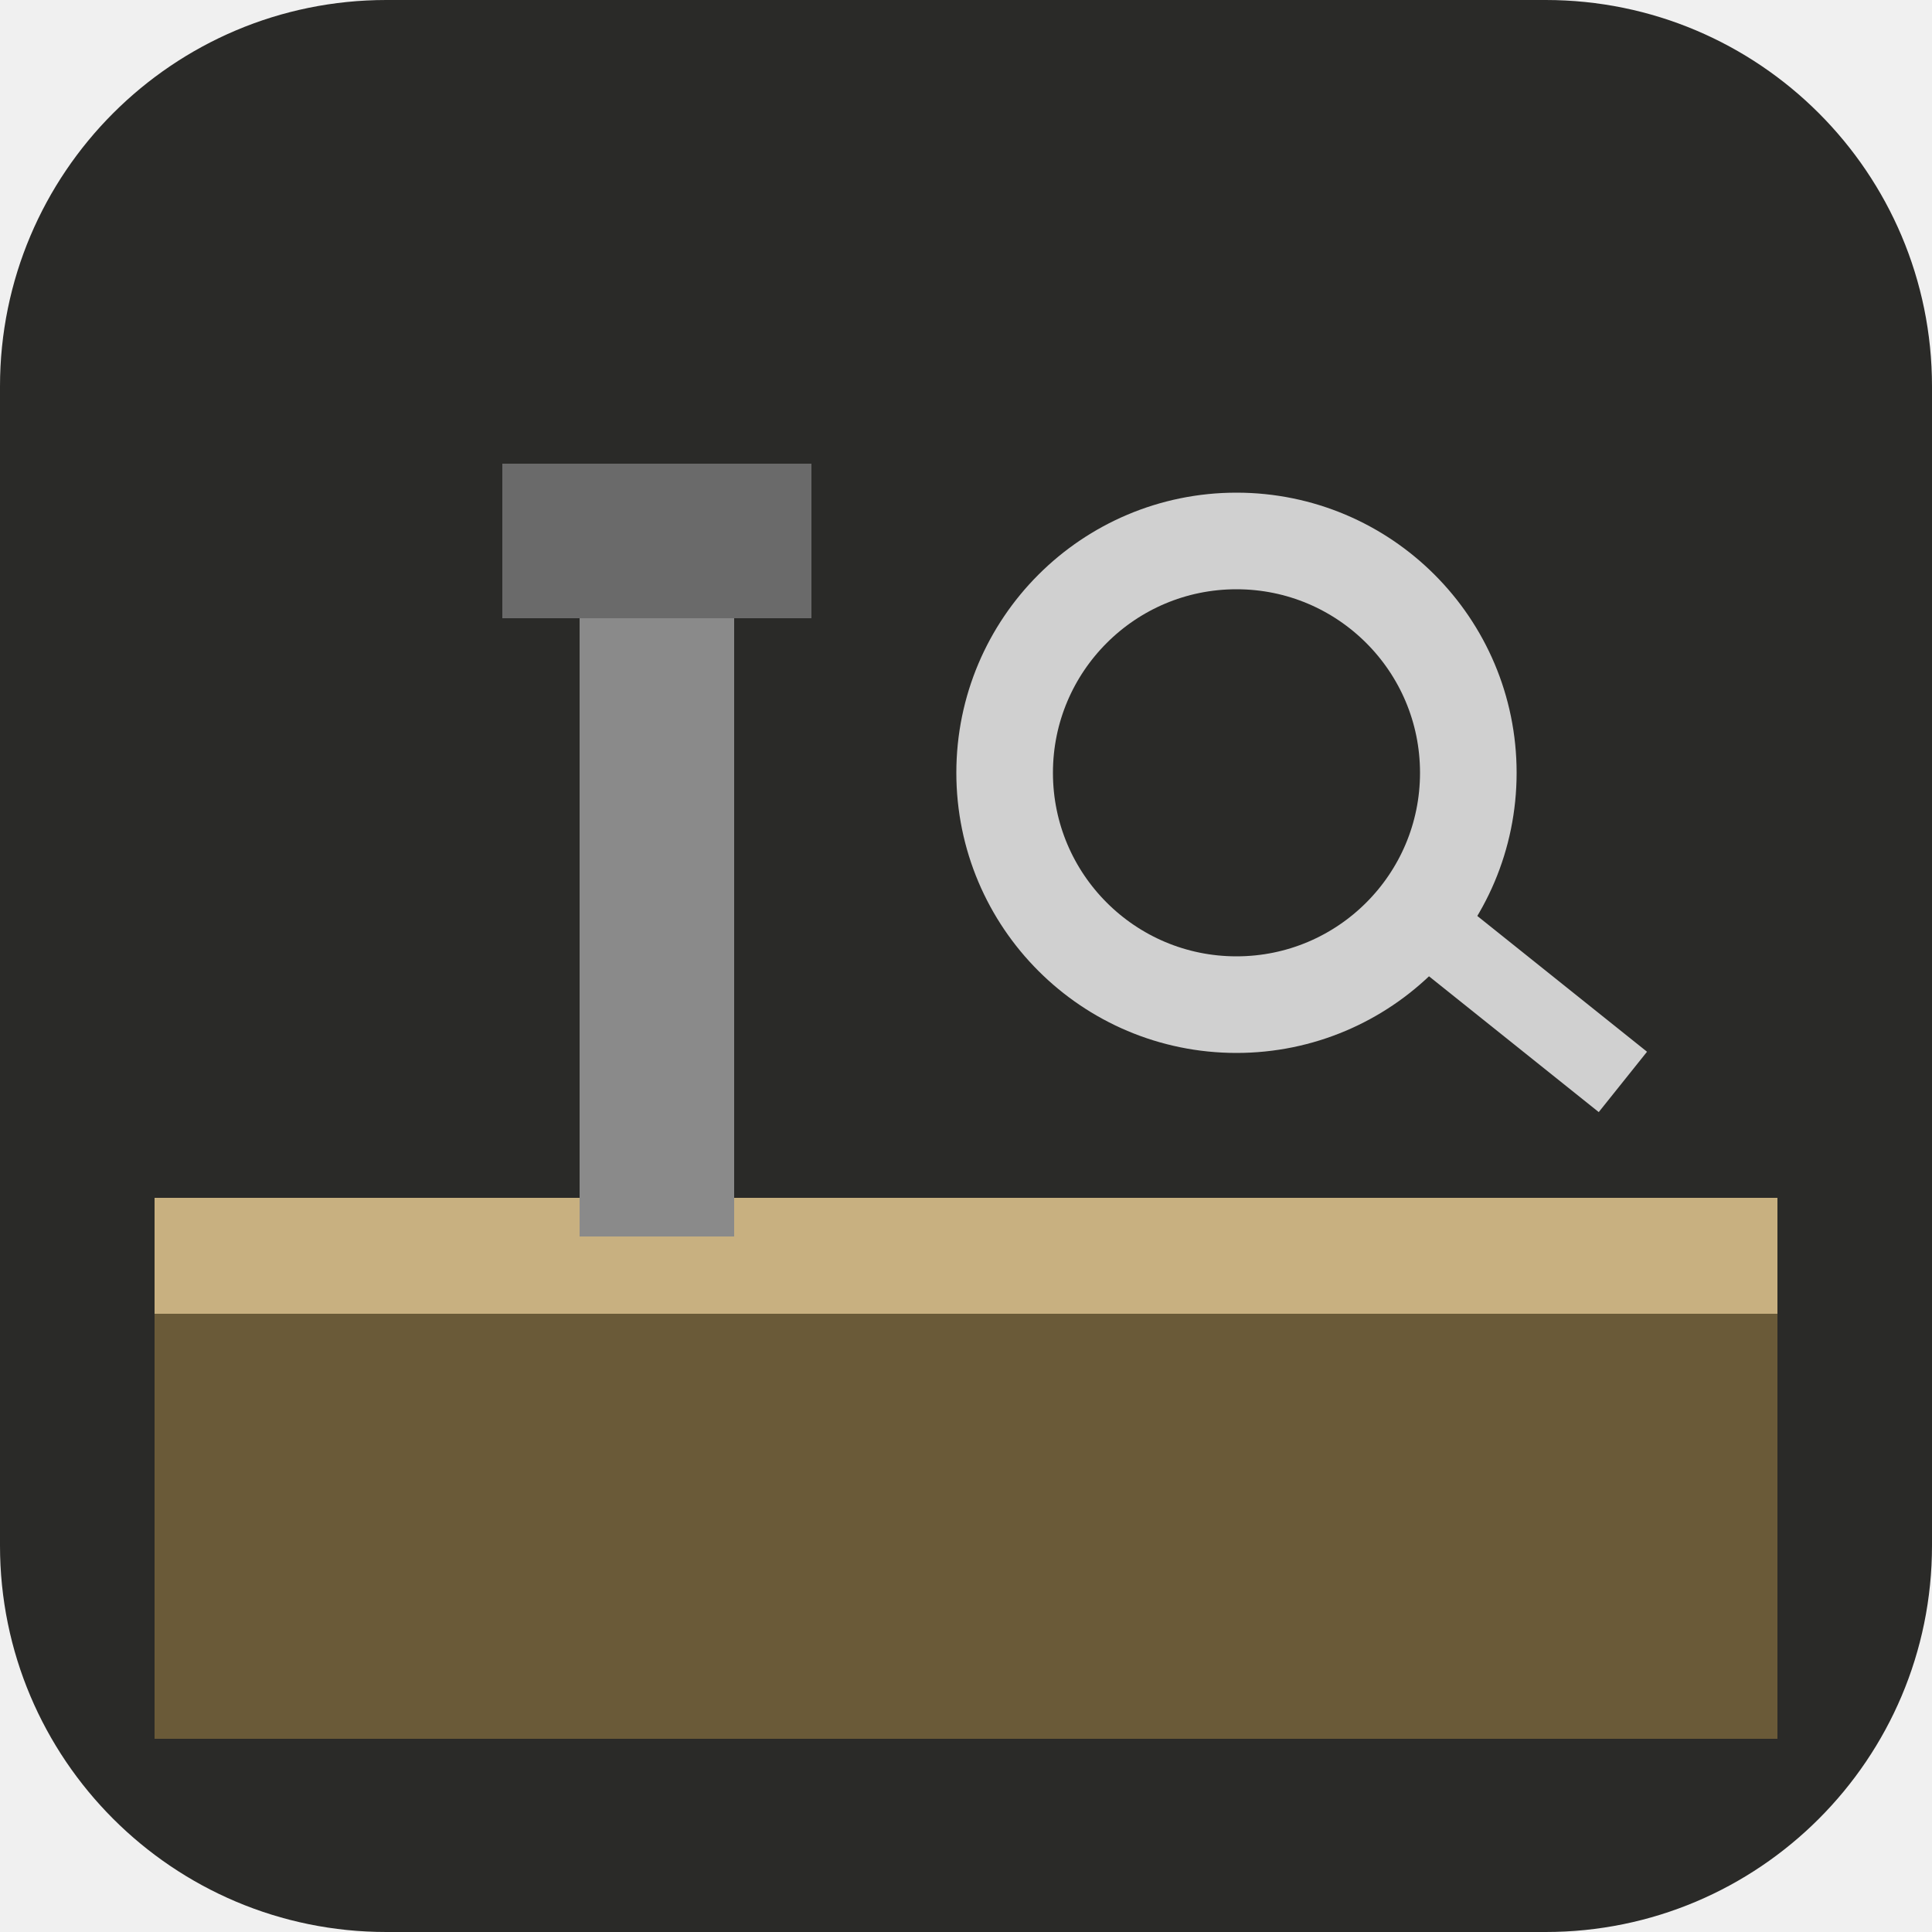
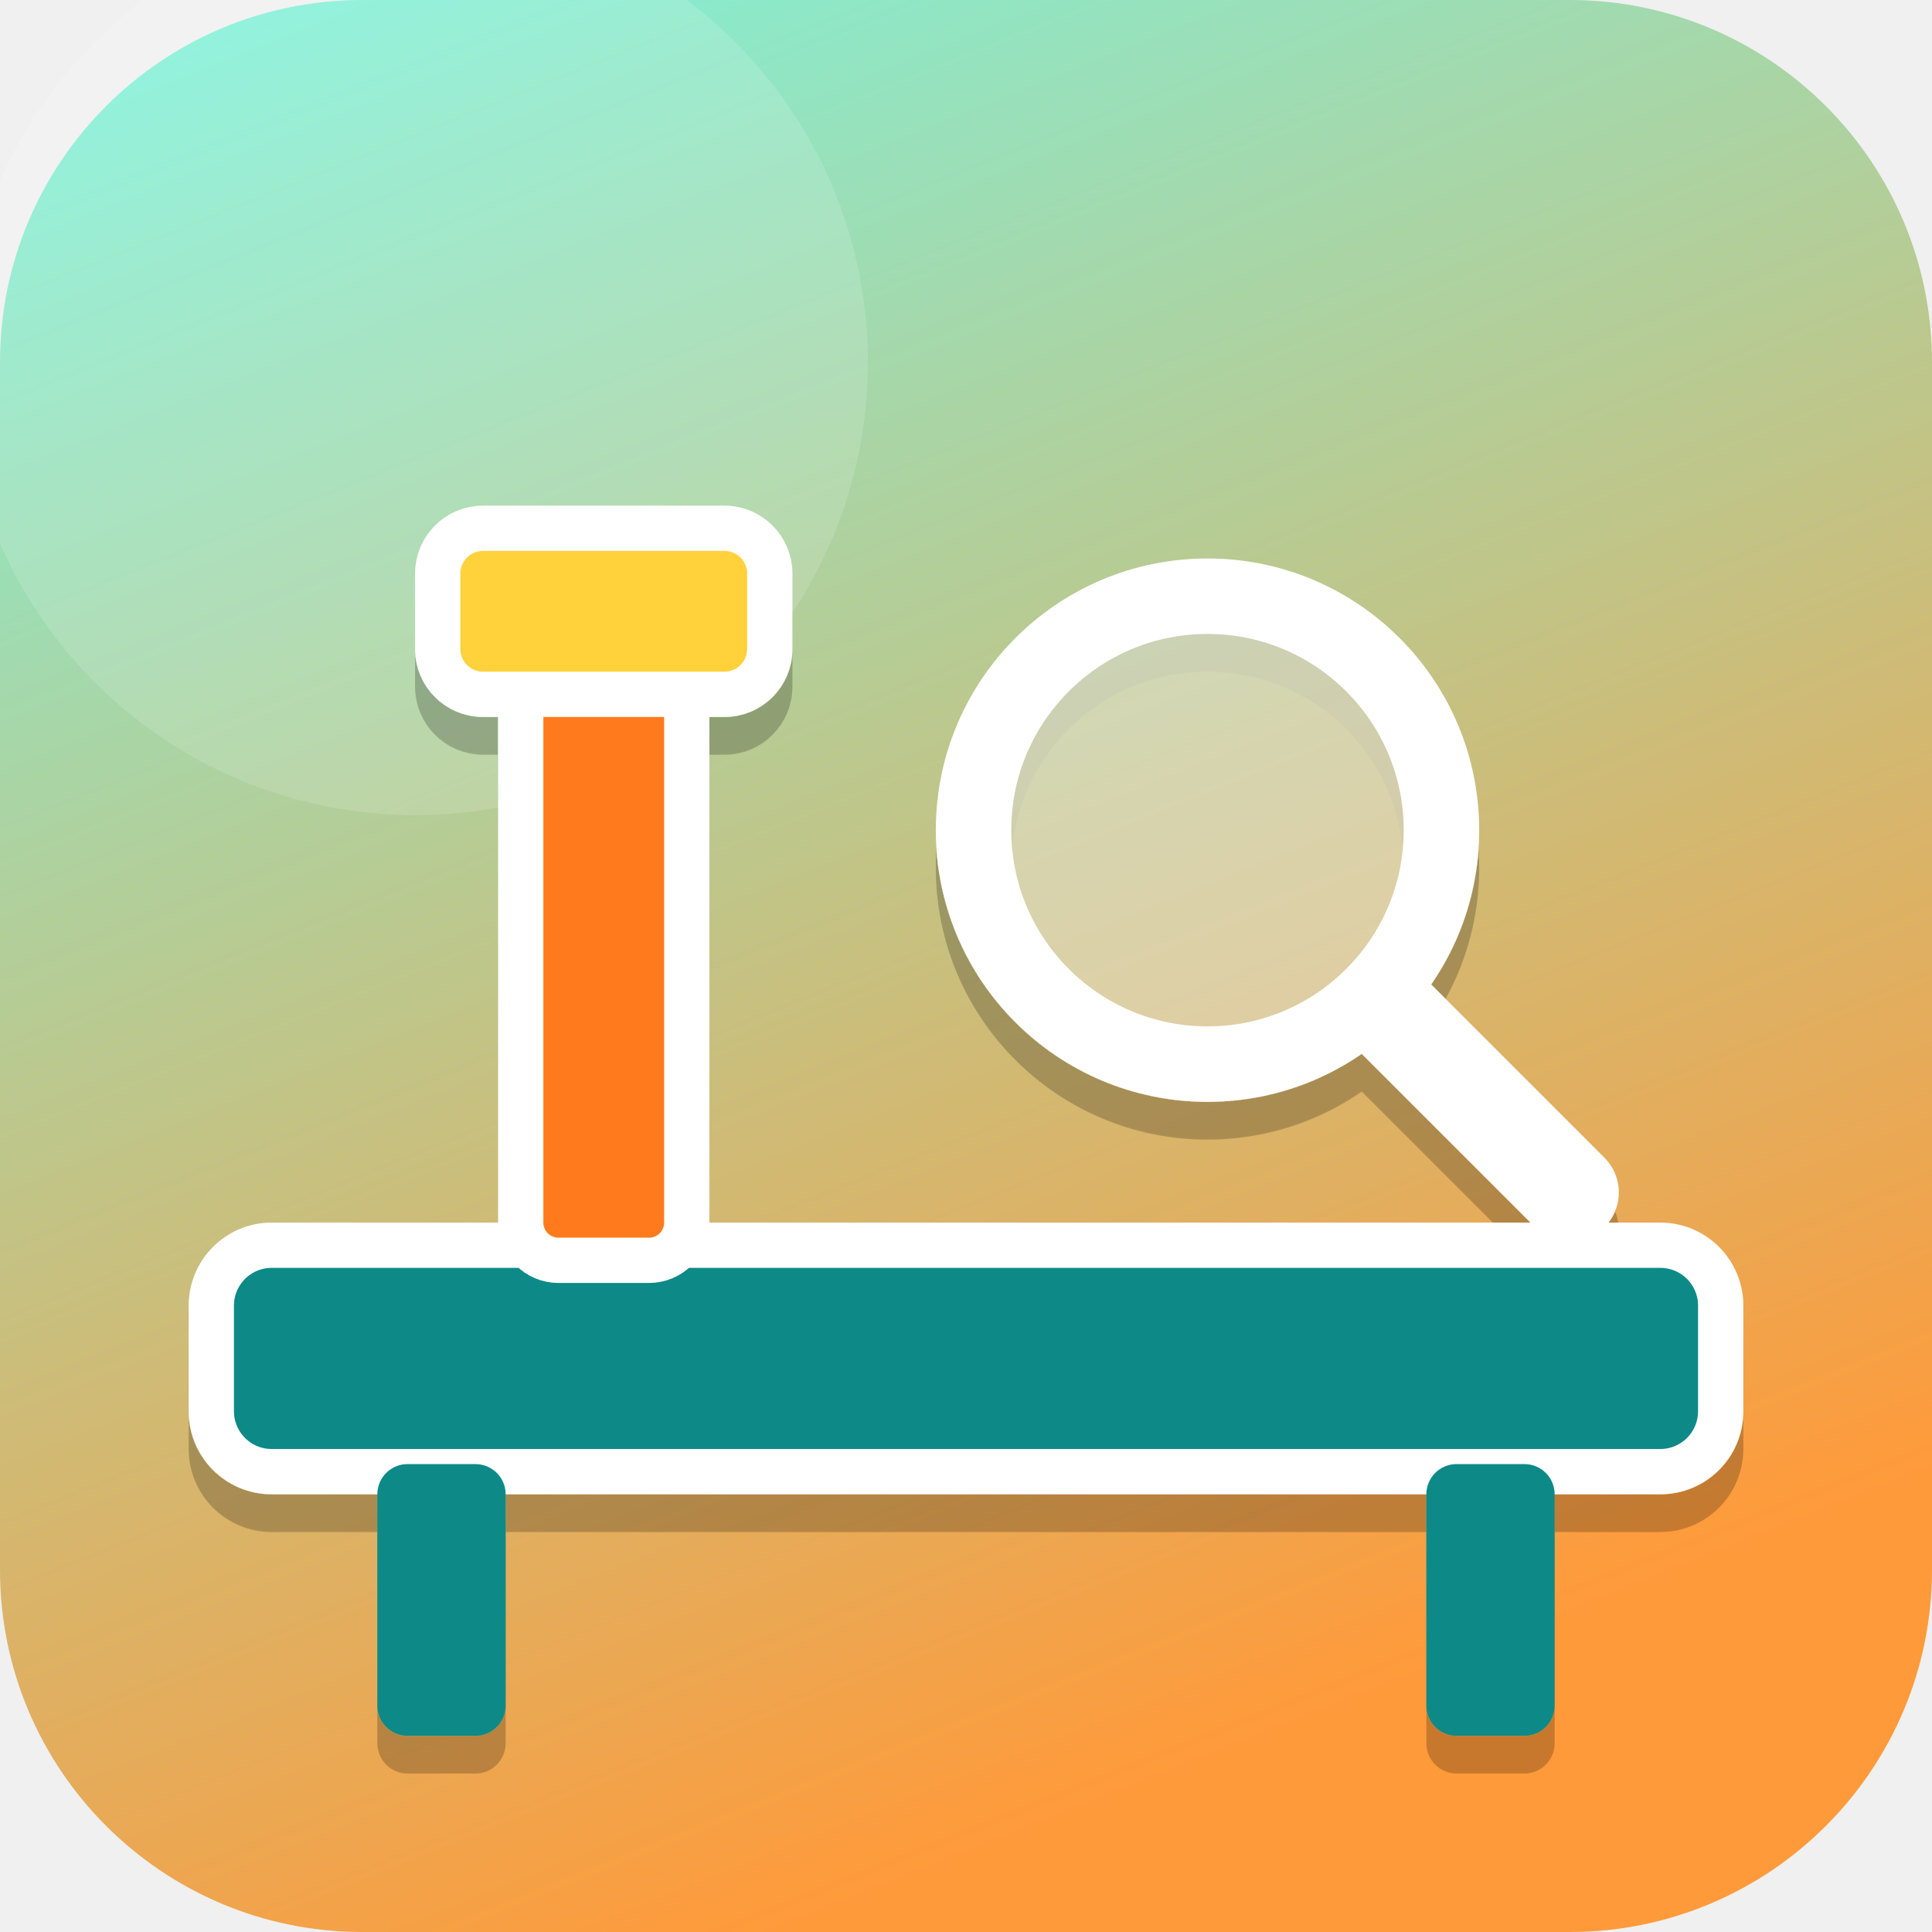
- <svg xmlns="http://www.w3.org/2000/svg" viewBox="0 0 100 100">
-   <rect width="100" height="100" rx="20" fill="#2a2a28" />
-   <rect x="8" y="62" width="84" height="28" fill="#6a5a38" />
-   <rect x="8" y="62" width="84" height="6" fill="#c8b080" />
-   <rect x="30" y="28" width="8" height="36" fill="#8a8a8a" />
-   <rect x="26" y="24" width="16" height="8" fill="#6a6a6a" />
-   <circle cx="64" cy="40" r="12" fill="none" stroke="#d0d0d0" stroke-width="5" />
-   <line x1="74" y1="48" x2="84" y2="56" stroke="#d0d0d0" stroke-width="4" />
+ <svg xmlns="http://www.w3.org/2000/svg" viewBox="0 0 512 512">
+   <defs>
+     <linearGradient id="bg" x1="0" y1="0" x2="0.4" y2="1">
+       <stop offset="0" stop-color="#7af5e0" />
+       <stop offset="1" stop-color="#ff9a3a" />
+     </linearGradient>
+     <filter id="sh" x="-20%" y="-20%" width="140%" height="140%">
+       <feDropShadow dx="0" dy="10" stdDeviation="0" flood-color="#000" flood-opacity=".22" />
+     </filter>
+   </defs>
+   <rect width="512" height="512" rx="96" fill="url(#bg)" />
+   <circle cx="110" cy="96" r="120" fill="#fff" opacity=".14" />
+   <g filter="url(#sh)">
+     <rect x="56" y="330" width="400" height="60" rx="16" fill="#088a88" stroke="#fff" stroke-width="12" />
+     <rect x="100" y="388" width="34" height="72" rx="8" fill="#088a88" />
+     <rect x="378" y="388" width="34" height="72" rx="8" fill="#088a88" />
+     <rect x="138" y="170" width="44" height="164" rx="10" fill="#ff7a1a" stroke="#fff" stroke-width="12" />
+     <rect x="116" y="140" width="88" height="44" rx="12" fill="#ffd23a" stroke="#fff" stroke-width="12" />
+     <circle cx="320" cy="220" r="62" fill="#fff" fill-opacity=".35" stroke="#fff" stroke-width="20" />
+     <path d="M366 266l50 50" stroke="#fff" stroke-width="26" stroke-linecap="round" />
+   </g>
</svg>
